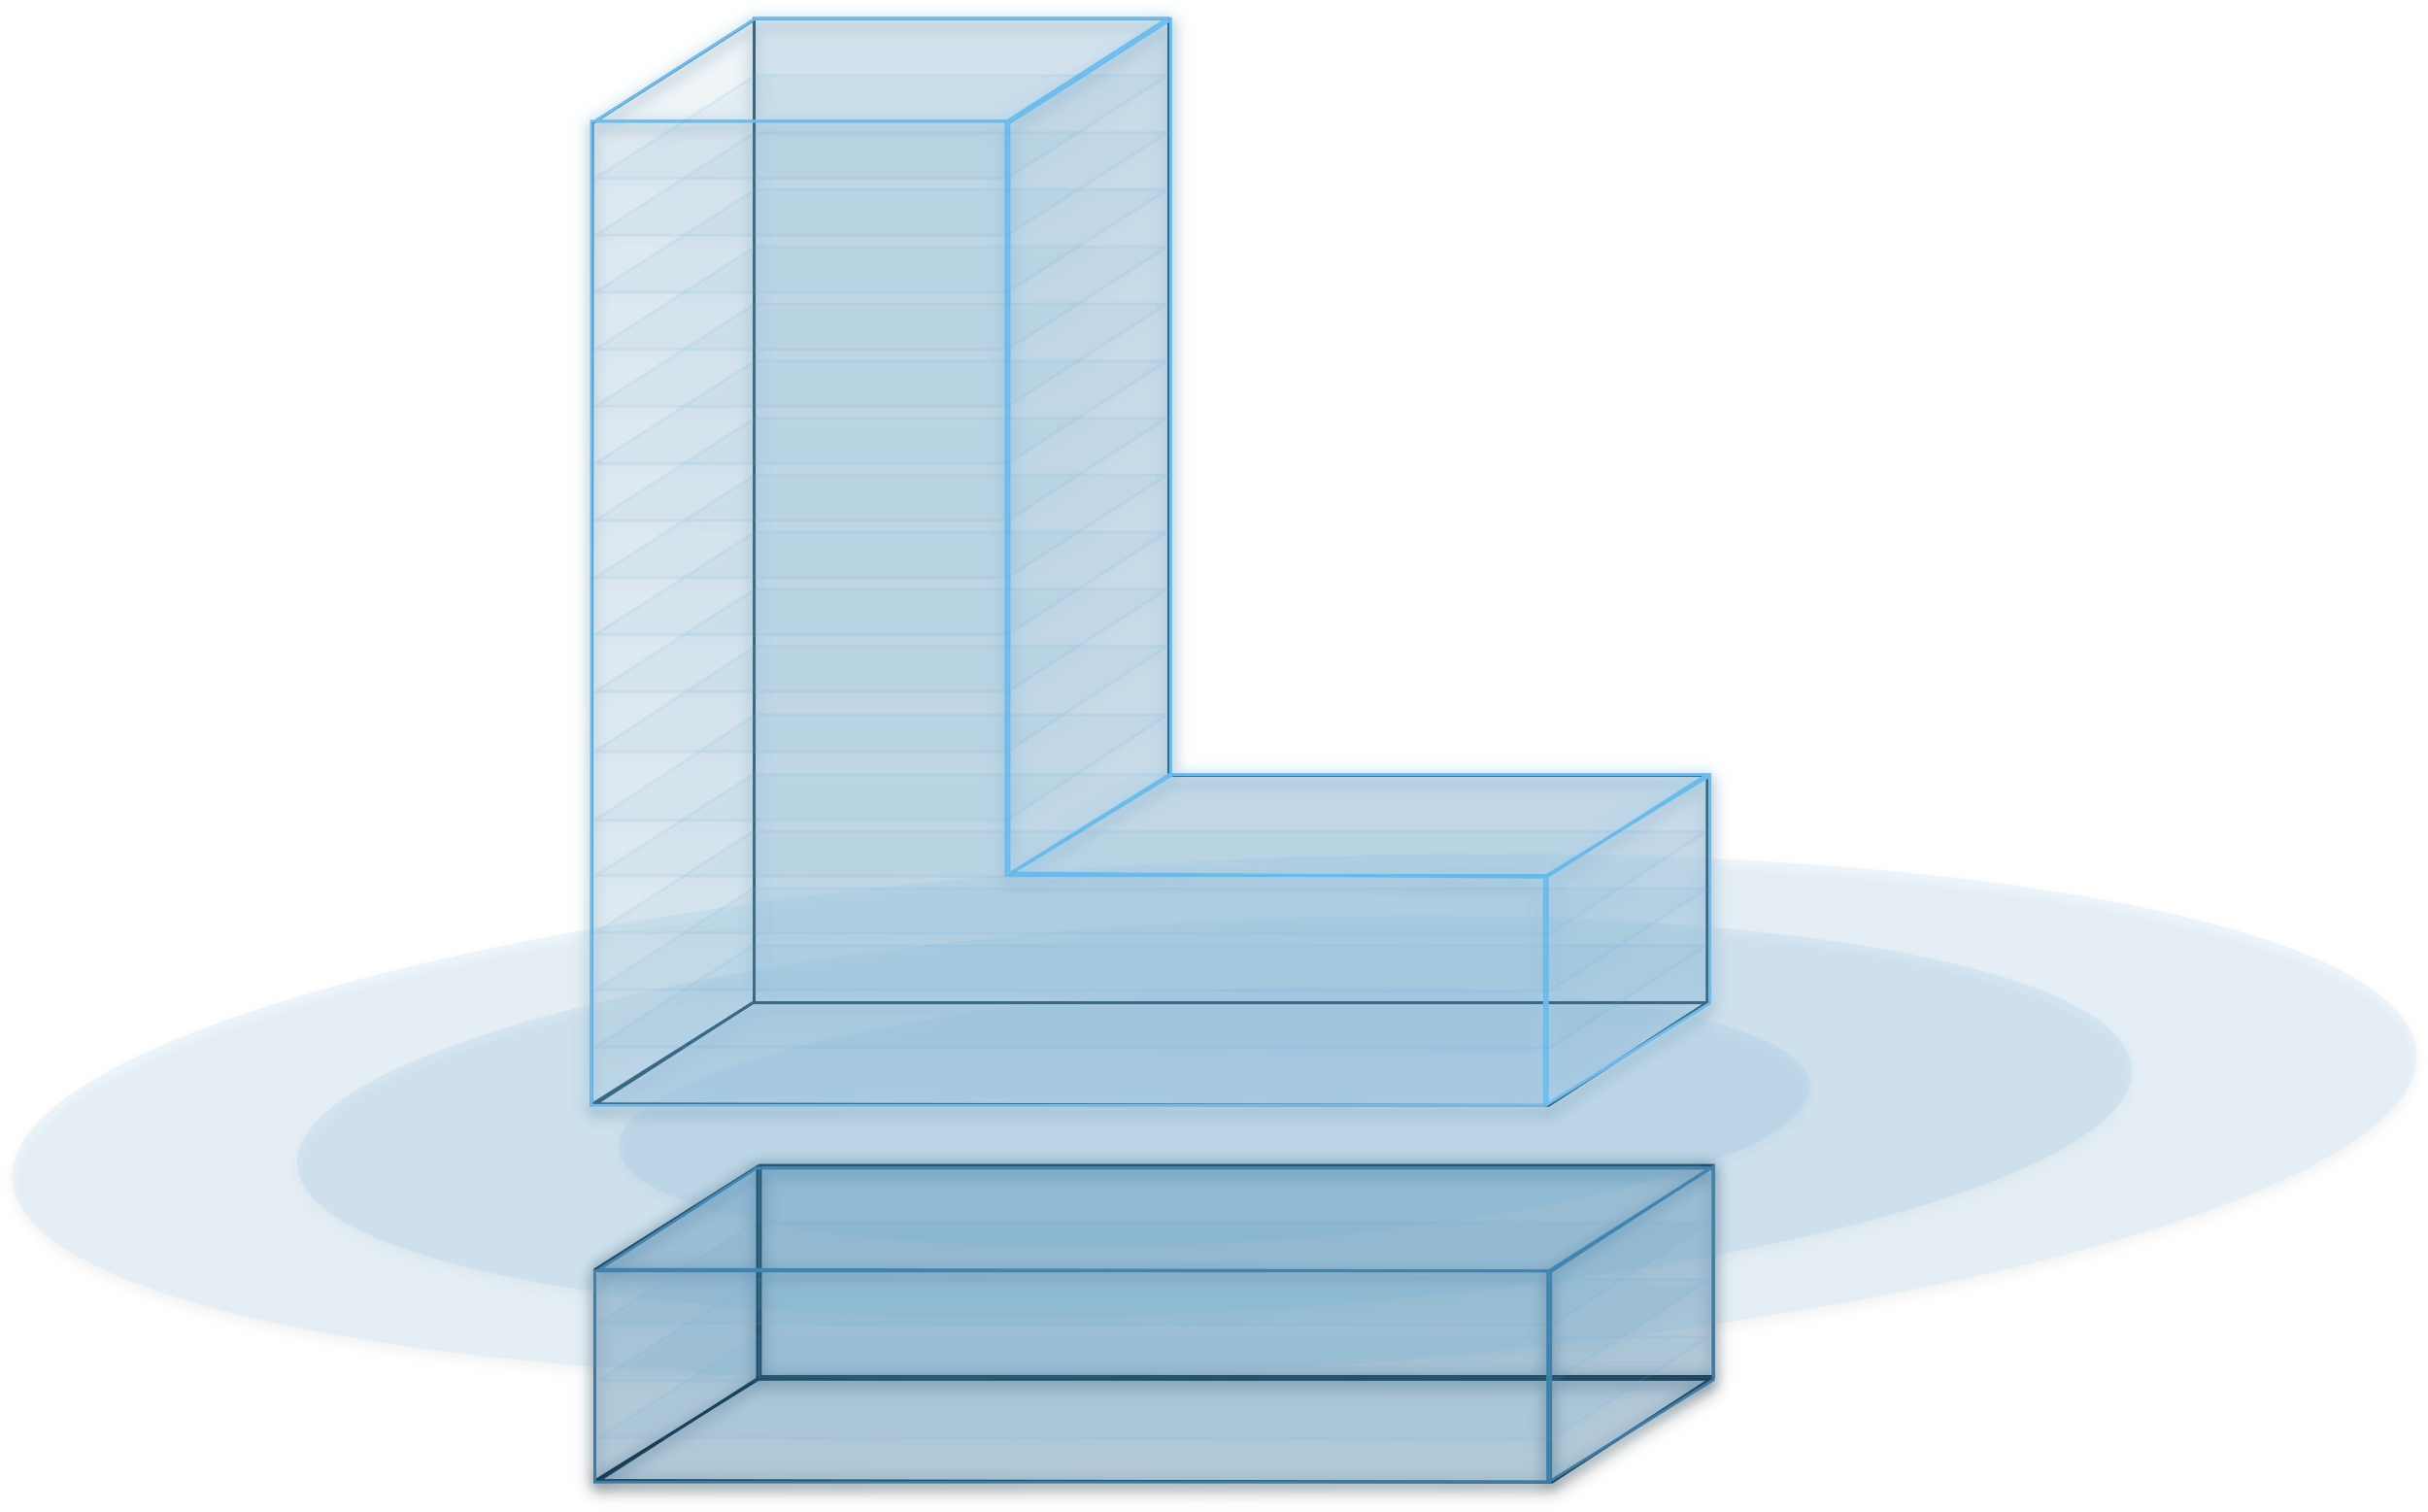
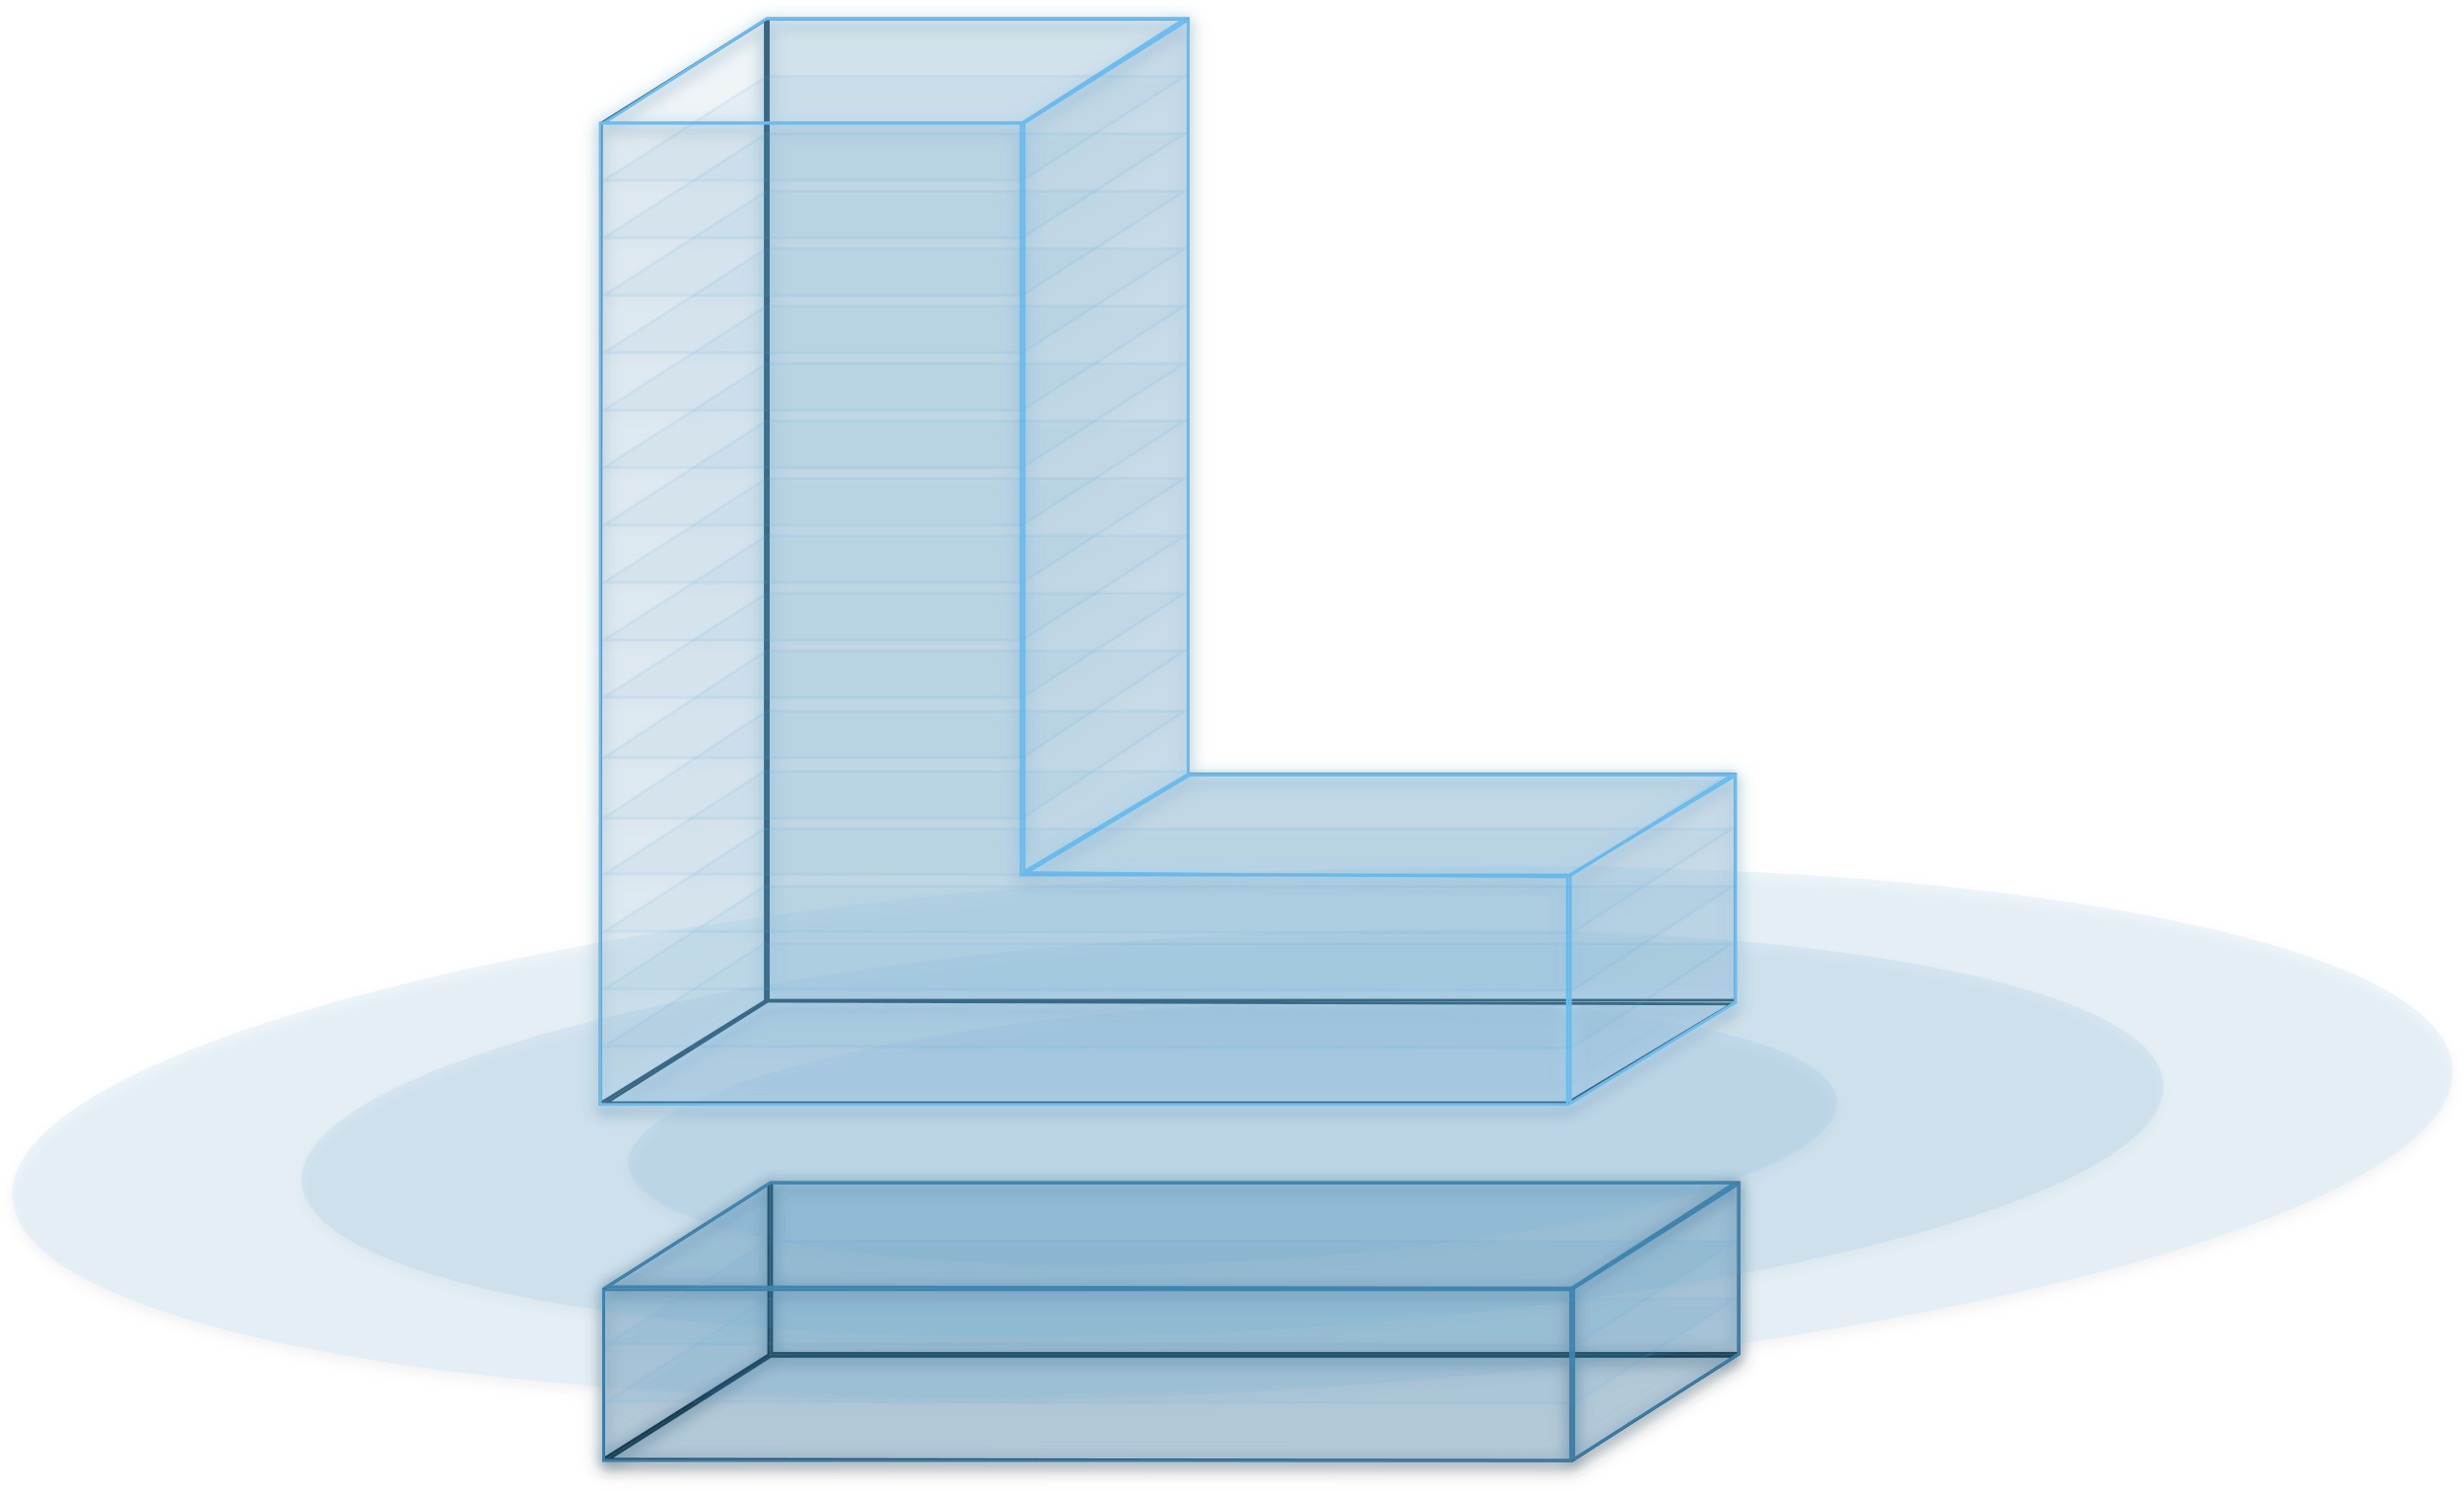
- <svg xmlns="http://www.w3.org/2000/svg" width="851px" height="530px" viewBox="0 0 851 530" version="1.1">
+ <svg xmlns="http://www.w3.org/2000/svg" width="851px" height="515px" viewBox="0 0 851 515" version="1.1">
  <defs>
-     <filter x="-0.8%" y="-1.9%" width="101.6%" height="104.7%" filterUnits="objectBoundingBox" id="filter-1">
+     <filter x="-0.8%" y="-2.0%" width="101.6%" height="104.8%" filterUnits="objectBoundingBox" id="filter-1">
      <feOffset dx="0" dy="2" in="SourceAlpha" result="shadowOffsetOuter1" />
      <feGaussianBlur stdDeviation="2" in="shadowOffsetOuter1" result="shadowBlurOuter1" />
      <feColorMatrix values="0 0 0 0 0   0 0 0 0 0   0 0 0 0 0  0 0 0 0.5 0" type="matrix" in="shadowBlurOuter1" result="shadowMatrixOuter1" />
      <feMerge>
        <feMergeNode in="shadowMatrixOuter1" />
        <feMergeNode in="SourceGraphic" />
      </feMerge>
    </filter>
-     <filter x="-1.9%" y="-6.7%" width="103.8%" height="113.4%" filterUnits="objectBoundingBox" id="filter-2">
+     <filter x="-1.9%" y="-7.7%" width="103.8%" height="115.5%" filterUnits="objectBoundingBox" id="filter-2">
      <feOffset dx="0" dy="0" in="SourceAlpha" result="shadowOffsetOuter1" />
      <feGaussianBlur stdDeviation="2.5" in="shadowOffsetOuter1" result="shadowBlurOuter1" />
      <feColorMatrix values="0 0 0 0 0.193   0 0 0 0 0.305   0 0 0 0 0.377  0 0 0 1 0" type="matrix" in="shadowBlurOuter1" result="shadowMatrixOuter1" />
      <feMerge>
        <feMergeNode in="shadowMatrixOuter1" />
        <feMergeNode in="SourceGraphic" />
      </feMerge>
    </filter>
-     <filter x="-1.9%" y="-2.0%" width="103.8%" height="103.9%" filterUnits="objectBoundingBox" id="filter-3">
+     <filter x="-1.9%" y="-2.0%" width="103.8%" height="104.0%" filterUnits="objectBoundingBox" id="filter-3">
      <feOffset dx="0" dy="0" in="SourceAlpha" result="shadowOffsetOuter1" />
      <feGaussianBlur stdDeviation="2.5" in="shadowOffsetOuter1" result="shadowBlurOuter1" />
      <feColorMatrix values="0 0 0 0 0.575   0 0 0 0 0.825   0 0 0 0 0.983  0 0 0 1 0" type="matrix" in="shadowBlurOuter1" result="shadowMatrixOuter1" />
      <feMerge>
        <feMergeNode in="shadowMatrixOuter1" />
        <feMergeNode in="SourceGraphic" />
      </feMerge>
    </filter>
  </defs>
-   <g id="Page-1" stroke="none" stroke-width="1" fill="none" fill-rule="evenodd">
+   <g id="Page-1-Copy" stroke="none" stroke-width="1" fill="none" fill-rule="evenodd">
    <g id="首页-B3到1F-告警" transform="translate(-630, -153)">
      <g id="楼" filter="url(#filter-1)" transform="translate(629, 159)">
-         <g id="地下楼层-copy" transform="translate(209, 402)" fill="#51A4D9">
+         <g id="地下楼层-copy" transform="translate(208, 402)" fill="#51A4D9">
          <g id="楼主体" filter="url(#filter-2)" fill-opacity="0.1">
-             <path d="M57.038,75.5 L1.981,110.941 L335.961,111.5 L391.314,75.5 L57.038,75.5 Z" id="Rectangle-4-Copy-11" stroke="#193A4F" />
-             <rect id="Rectangle-4-Copy-9" stroke="#193A4F" x="58.5" y="0.5" width="334" height="74" />
-             <path d="M0.5,37.052 L0.5,111.1 L57.5,75.655 L57.5,0.909 L0.5,37.052 Z" id="Rectangle-4-Copy-10" stroke="#123246" />
-             <rect id="Rectangle-4-Copy" stroke="#3A7BA5" x="0.5" y="37.5" width="334" height="74" />
-             <path d="M335.5,37.052 L335.5,111.1 L392.5,75.655 L392.5,0.909 L335.5,37.052 Z" id="Rectangle-4-Copy-4" stroke="#3A7BA5" />
-             <path d="M57.038,1.5 L1.981,36.941 L335.961,37.5 L391.314,1.5 L57.038,1.5 Z" id="Rectangle-4-Copy-7" stroke="#3A7BA5" />
+             <path d="M59.145,60.5 L3.148,96.063 L336.001,96.5 L392.309,60.5 L59.145,60.5 Z" id="Rectangle-4-Copy-11" stroke="#193A4F" />
+             <rect id="Rectangle-4-Copy-9" stroke="#193A4F" x="59.5" y="0.5" width="334" height="59" />
+             <path d="M1.5,37.237 L1.5,95.954 L58.5,59.968 L58.5,0.912 L1.5,37.237 Z" id="Rectangle-4-Copy-10" stroke="#123246" />
+             <rect id="Rectangle-4-Copy" stroke="#3A7BA5" x="1.5" y="37.5" width="334" height="59" />
+             <path d="M336.5,37.052 L336.5,96.087 L393.5,59.641 L393.5,0.909 L336.5,37.052 Z" id="Rectangle-4-Copy-4" stroke="#3A7BA5" />
+             <path d="M58.921,0.626 L2.689,36.487 L335.788,36.938 L392.162,0.626 L58.921,0.626 Z" id="Rectangle-4-Copy-7" stroke="#3A7BA5" />
          </g>
-           <g id="楼中" transform="translate(0, 20)" fill-opacity="0.05" stroke="#51A4D9" stroke-opacity="0.1">
-             <path d="M56.873,40.5 L1.817,75.941 L335.797,76.5 L391.15,40.5 L56.873,40.5 Z" id="Rectangle-4-Copy-24" />
-             <path d="M56.873,20.5 L1.817,55.941 L335.797,56.5 L391.15,20.5 L56.873,20.5 Z" id="Rectangle-4-Copy-25" />
-             <path d="M56.873,0.5 L1.817,35.941 L335.797,36.5 L391.15,0.5 L56.873,0.5 Z" id="Rectangle-4-Copy-26" />
+           <g id="楼中" transform="translate(1, 20)" fill-opacity="0.05" stroke="#51A4D9" stroke-opacity="0.1">
+             <path d="M56.873,20.646 L1.817,56.087 L335.797,56.646 L391.15,20.646 L56.873,20.646 Z" id="Rectangle-4-Copy-25" />
+             <path d="M56.873,0.792 L1.817,36.233 L335.797,36.792 L391.15,0.792 L56.873,0.792 Z" id="Rectangle-4-Copy-26" />
          </g>
        </g>
        <g id="Group-3" transform="translate(426.6953, 385.7726) rotate(-3) translate(-426.6953, -385.7726) translate(4.695341, 295.7726)" fill="#51A4D9" fill-opacity="0.1">
          <ellipse id="Oval-7" cx="422" cy="89.581" rx="322" ry="68.46" />
          <ellipse id="Oval-7-Copy-2" cx="422" cy="89.581" rx="422" ry="89.581" />
          <ellipse id="Oval-7-Copy" cx="422" cy="89.581" rx="209" ry="44.426" />
        </g>
        <g id="地上楼层-copy" transform="translate(207.8355, 0)">
          <g id="楼主体" filter="url(#filter-3)">
-             <path d="M0.824,37.169 L0.501,381.171 L57.5,345.19 L57.5,0.913 L0.824,37.169 Z" id="Rectangle-4-Copy-6" stroke="#36607B" />
-             <path d="M57.038,345.5 L1.981,380.941 L335.961,381.5 L391.314,345.5 L57.038,345.5 Z" id="Rectangle-4-Copy-7" stroke="#36607B" fill-opacity="0.1" fill="#51A4D9" />
-             <path d="M202.822,0.5 L57.5,0.5 L57.5,345.5 L391.5,345.5 L391.5,265.845 L202.822,265.845 L202.822,0.5 Z" id="Combined-Shape-Copy" stroke="#36607B" fill-opacity="0.1" fill="#51A4D9" />
-             <path d="M145.822,36.5 L0.5,36.5 L0.5,381.5 L334.5,381.5 L334.5,300.845 L145.822,300.845 L145.822,36.5 Z" id="Combined-Shape" stroke="#6DBCEE" fill-opacity="0.1" fill="#51A4D9" />
-             <path d="M335.5,300.707 L335.5,381.1 L392.5,345.655 L392.5,265.891 L335.5,300.707 Z" id="Rectangle-4-Copy-4" stroke="#6DBCEE" fill-opacity="0.1" fill="#51A4D9" />
-             <path d="M146.824,37.171 L146.824,300.328 L203.5,265.189 L203.5,0.915 L146.824,37.171 Z" id="Rectangle-4-Copy-5" stroke="#6DBCEE" fill-opacity="0.1" fill="#51A4D9" />
+             <path d="M0.824,36.585 L0.501,375.1 L57.5,339.692 L57.5,0.906 L0.824,36.585 Z" id="Rectangle-4-Copy-6" stroke="#36607B" />
+             <path d="M58.303,339.858 L2.581,374.938 L334.574,374.938 L391.371,340.793 L58.303,339.858 Z" id="Rectangle-4-Copy-7" stroke="#36607B" fill-opacity="0.1" fill="#51A4D9" />
+             <path d="M203.5,0.5 L58.5,0.5 L58.5,339.5 L392.5,339.5 L392.5,261.5 L203.5,261.5 L203.5,0.5 Z" id="Combined-Shape-Copy" stroke="#36607B" fill-opacity="0.1" fill="#51A4D9" />
+             <path d="M145.822,36.5 L0.5,36.5 L0.5,375.5 L334.5,375.5 L334.5,296.261 L145.822,296.261 L145.822,36.5 Z" id="Combined-Shape" stroke="#6DBCEE" fill-opacity="0.1" fill="#51A4D9" />
+             <path d="M335.5,296.103 L335.5,375.108 L392.5,340.269 L392.5,261.883 L335.5,296.103 Z" id="Rectangle-4-Copy-4" stroke="#6DBCEE" fill-opacity="0.1" fill="#51A4D9" />
+             <path d="M146.824,36.533 L146.824,295.121 L203.5,261.44 L203.5,0.906 L146.824,36.533 Z" id="Rectangle-4-Copy-5" stroke="#6DBCEE" fill-opacity="0.1" fill="#51A4D9" />
+             <path d="M204.193,261.675 L147.662,295.447 L334.572,296.943 L391.41,261.675 L204.193,261.675 Z" id="Rectangle-4-Copy-2" stroke="#6DBCEE" fill-opacity="0.1" fill="#51A4D9" />
            <path d="M57.882,0.5 L1.707,36.5 L146.118,36.5 L202.293,0.5 L57.882,0.5 Z" id="Rectangle-4-Copy-3" stroke="#6DBCEE" fill-opacity="0.05" fill="#51A4D9" />
-             <path d="M204.196,265.5 L147.824,300.019 L335.13,301.499 L391.454,265.5 L204.196,265.5 Z" id="Rectangle-4-Copy-2" stroke="#6DBCEE" fill-opacity="0.1" fill="#51A4D9" />
          </g>
-           <g id="楼中" transform="translate(0, 20)" fill="#51A4D9" fill-opacity="0.05" stroke="#51A4D9" stroke-opacity="0.1">
-             <path d="M57.038,305.5 L1.981,340.941 L335.961,341.5 L391.314,305.5 L57.038,305.5 Z" id="Rectangle-4-Copy-24" />
-             <path d="M57.038,285.5 L1.981,320.941 L335.961,321.5 L391.314,285.5 L57.038,285.5 Z" id="Rectangle-4-Copy-25" />
-             <path d="M57.038,265.5 L1.981,300.941 L335.961,301.5 L391.314,265.5 L57.038,265.5 Z" id="Rectangle-4-Copy-26" />
-             <path d="M57.038,245.5 L1.981,280.941 L335.961,281.5 L391.314,245.5 L57.038,245.5 Z" id="Rectangle-4-Copy-27" />
-             <path d="M57.882,0.5 L1.707,36.5 L146.118,36.5 L202.293,0.5 L57.882,0.5 Z" id="Rectangle-4-Copy-12" />
-             <path d="M57.882,20.5 L1.707,56.5 L146.118,56.5 L202.293,20.5 L57.882,20.5 Z" id="Rectangle-4-Copy-13" />
-             <path d="M57.882,40.5 L1.707,76.5 L146.118,76.5 L202.293,40.5 L57.882,40.5 Z" id="Rectangle-4-Copy-14" />
-             <path d="M57.882,60.5 L1.707,96.5 L146.118,96.5 L202.293,60.5 L57.882,60.5 Z" id="Rectangle-4-Copy-15" />
-             <path d="M57.882,80.5 L1.707,116.5 L146.118,116.5 L202.293,80.5 L57.882,80.5 Z" id="Rectangle-4-Copy-16" />
-             <path d="M57.882,100.5 L1.707,136.5 L146.118,136.5 L202.293,100.5 L57.882,100.5 Z" id="Rectangle-4-Copy-17" />
-             <path d="M57.882,120.5 L1.707,156.5 L146.118,156.5 L202.293,120.5 L57.882,120.5 Z" id="Rectangle-4-Copy-18" />
-             <path d="M57.882,140.5 L1.707,176.5 L146.118,176.5 L202.293,140.5 L57.882,140.5 Z" id="Rectangle-4-Copy-19" />
-             <path d="M57.882,160.5 L1.707,196.5 L146.118,196.5 L202.293,160.5 L57.882,160.5 Z" id="Rectangle-4-Copy-20" />
-             <path d="M57.882,180.5 L1.707,216.5 L146.118,216.5 L202.293,180.5 L57.882,180.5 Z" id="Rectangle-4-Copy-21" />
-             <path d="M57.886,200.5 L1.669,237.5 L146.114,237.5 L202.331,200.5 L57.886,200.5 Z" id="Rectangle-4-Copy-22" />
-             <path d="M57.886,224.5 L1.669,261.5 L146.114,261.5 L202.331,224.5 L57.886,224.5 Z" id="Rectangle-4-Copy-23" />
+           <g id="楼中" transform="translate(0, 19)" fill="#51A4D9" fill-opacity="0.05" stroke="#51A4D9" stroke-opacity="0.1">
+             <path d="M57.038,301.013 L1.981,336.454 L335.961,337.013 L391.314,301.013 L57.038,301.013 Z" id="Rectangle-4-Copy-24" />
+             <path d="M57.038,281.168 L1.981,316.609 L335.961,317.168 L391.314,281.168 L57.038,281.168 Z" id="Rectangle-4-Copy-25" />
+             <path d="M57.038,261.324 L1.981,296.765 L335.961,297.323 L391.314,261.324 L57.038,261.324 Z" id="Rectangle-4-Copy-26" />
+             <path d="M57.038,241.479 L1.981,276.92 L335.961,277.479 L391.314,241.479 L57.038,241.479 Z" id="Rectangle-4-Copy-27" />
+             <path d="M57.882,1.345 L1.707,37.345 L146.118,37.345 L202.293,1.345 L57.882,1.345 Z" id="Rectangle-4-Copy-12" />
+             <path d="M57.882,21.189 L1.707,57.189 L146.118,57.189 L202.293,21.189 L57.882,21.189 Z" id="Rectangle-4-Copy-13" />
+             <path d="M57.882,41.034 L1.707,77.034 L146.118,77.034 L202.293,41.034 L57.882,41.034 Z" id="Rectangle-4-Copy-14" />
+             <path d="M57.882,60.878 L1.707,96.878 L146.118,96.878 L202.293,60.878 L57.882,60.878 Z" id="Rectangle-4-Copy-15" />
+             <path d="M57.882,80.723 L1.707,116.723 L146.118,116.723 L202.293,80.723 L57.882,80.723 Z" id="Rectangle-4-Copy-16" />
+             <path d="M57.882,100.567 L1.707,136.567 L146.118,136.567 L202.293,100.567 L57.882,100.567 Z" id="Rectangle-4-Copy-17" />
+             <path d="M57.882,120.412 L1.707,156.412 L146.118,156.412 L202.293,120.412 L57.882,120.412 Z" id="Rectangle-4-Copy-18" />
+             <path d="M57.882,140.256 L1.707,176.256 L146.118,176.256 L202.293,140.256 L57.882,140.256 Z" id="Rectangle-4-Copy-19" />
+             <path d="M57.882,160.101 L1.707,196.101 L146.118,196.101 L202.293,160.101 L57.882,160.101 Z" id="Rectangle-4-Copy-20" />
+             <path d="M57.882,179.945 L1.707,215.945 L146.118,215.945 L202.293,179.945 L57.882,179.945 Z" id="Rectangle-4-Copy-21" />
+             <path d="M57.886,199.79 L1.669,236.79 L146.114,236.79 L202.331,199.79 L57.886,199.79 Z" id="Rectangle-4-Copy-22" />
+             <path d="M57.886,220.635 L1.669,257.635 L146.114,257.635 L202.331,220.635 L57.886,220.635 Z" id="Rectangle-4-Copy-23" />
          </g>
        </g>
      </g>
    </g>
  </g>
</svg>
